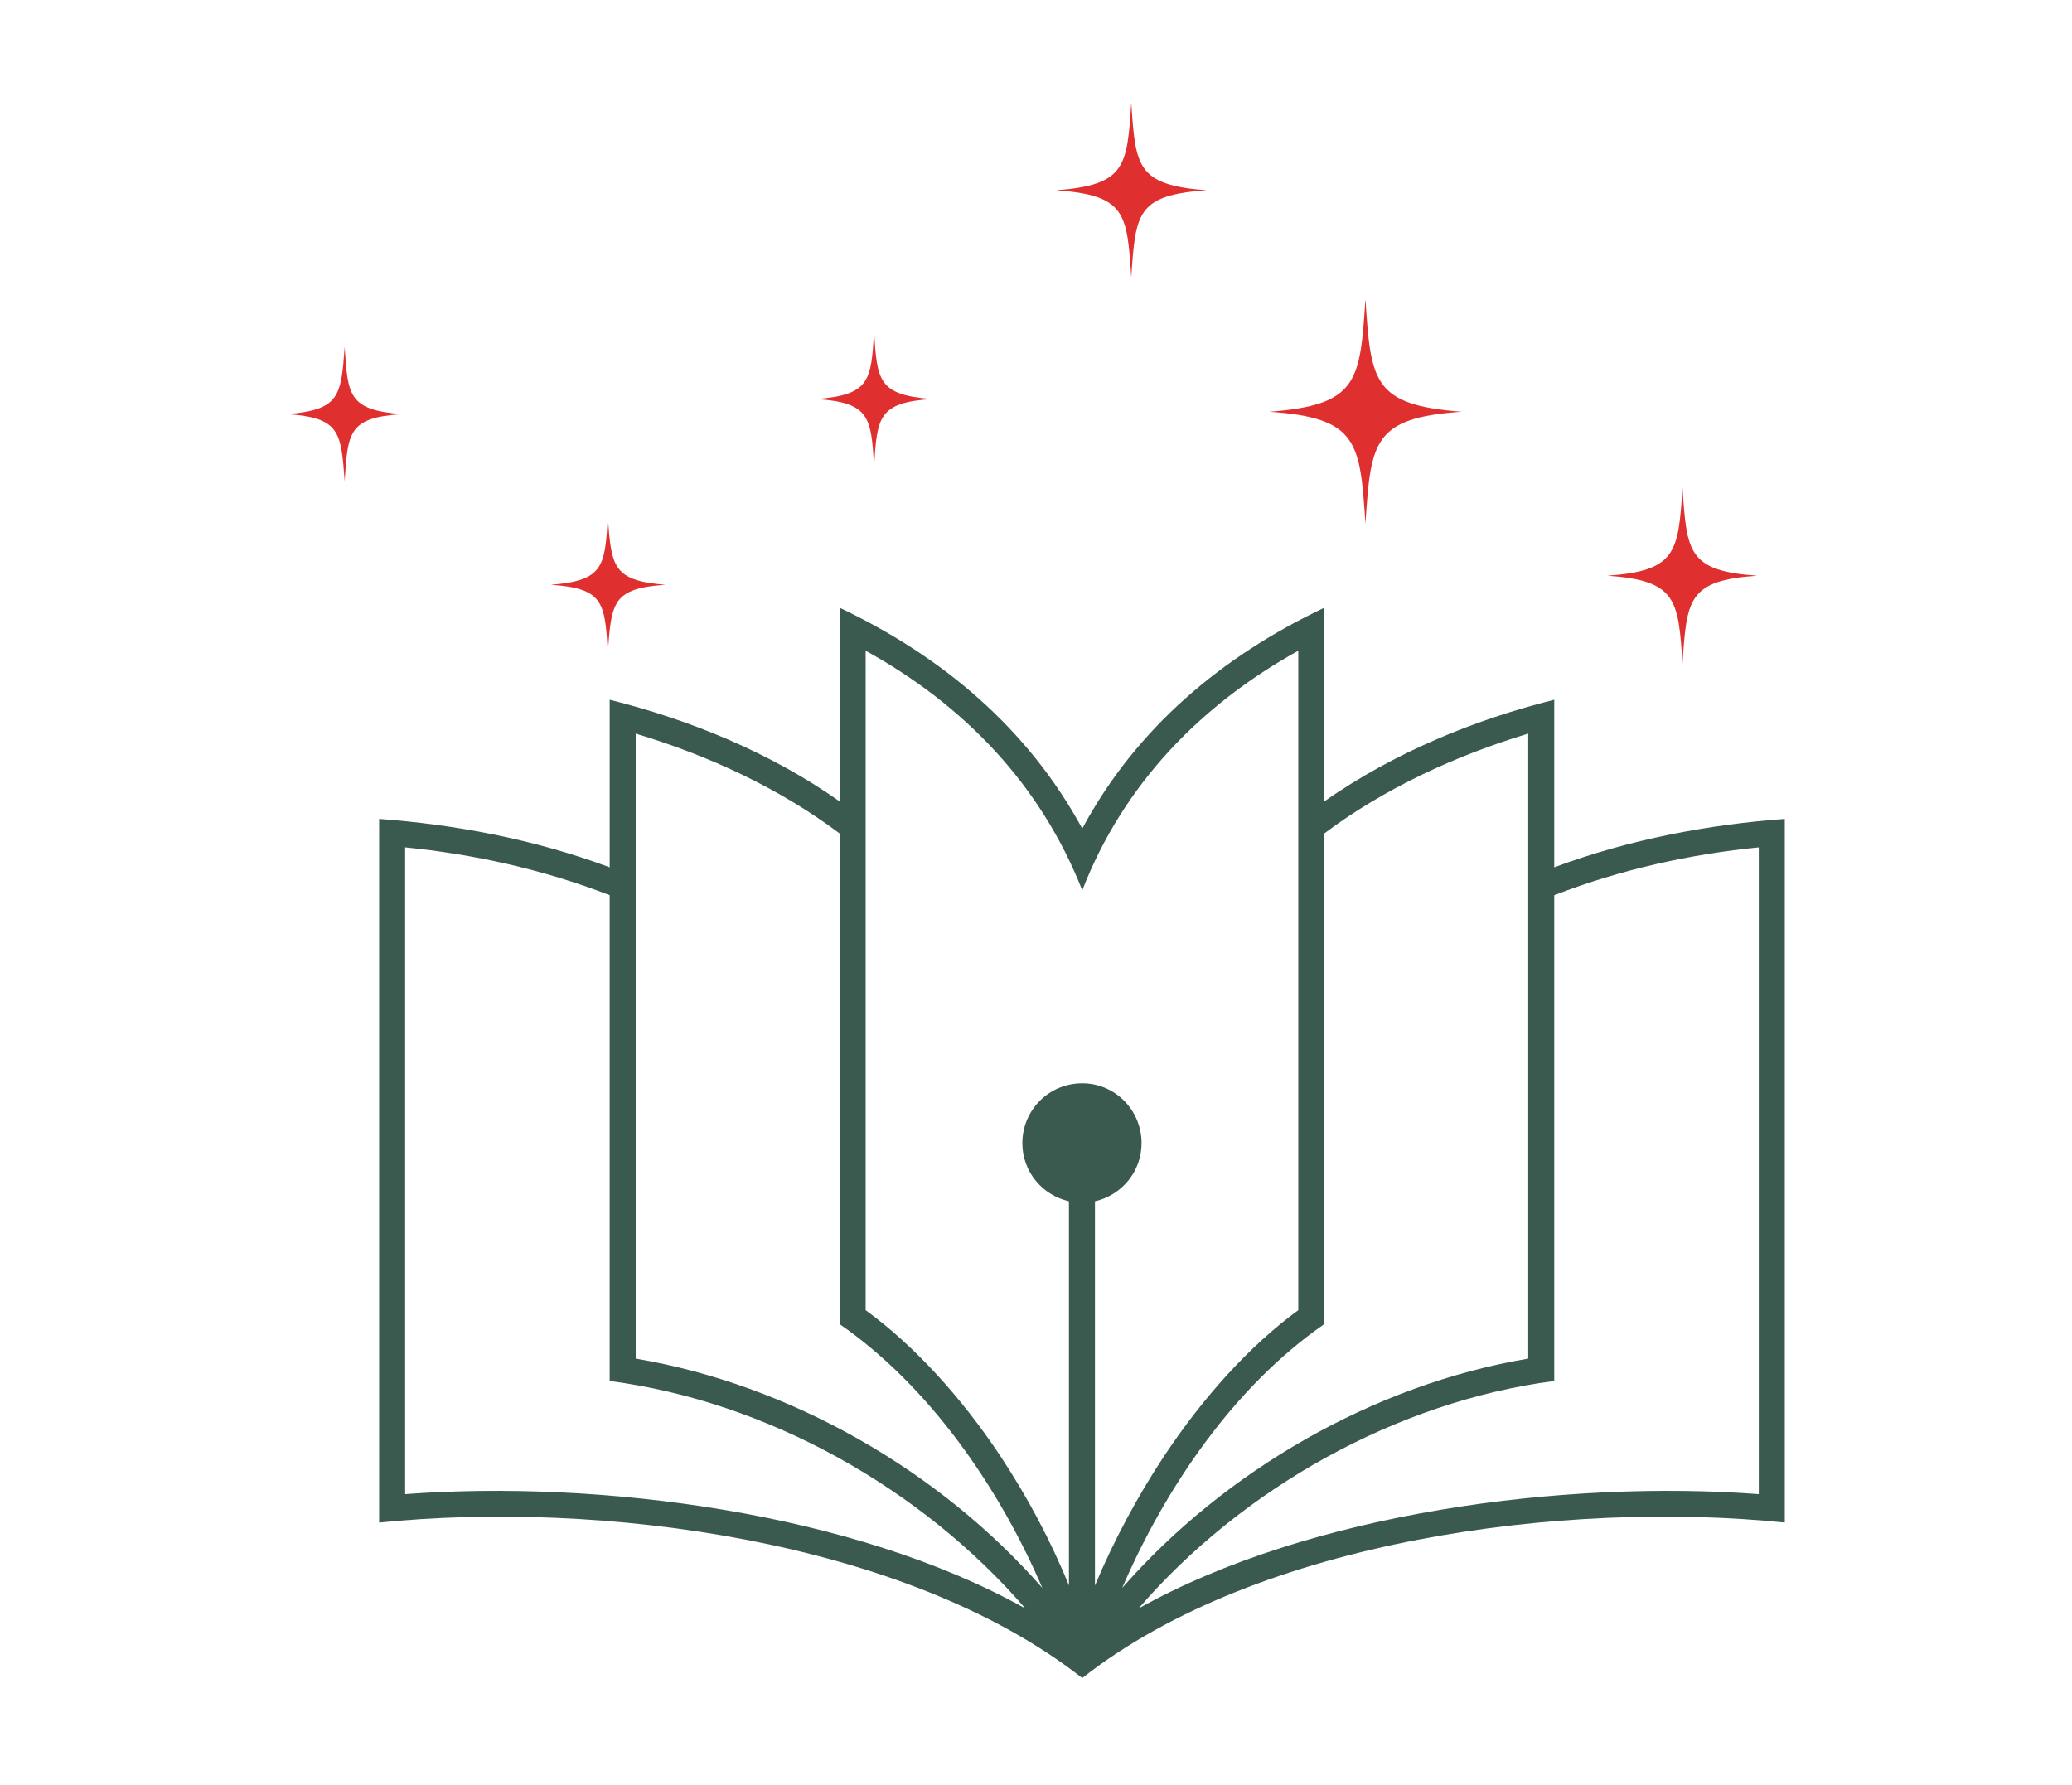
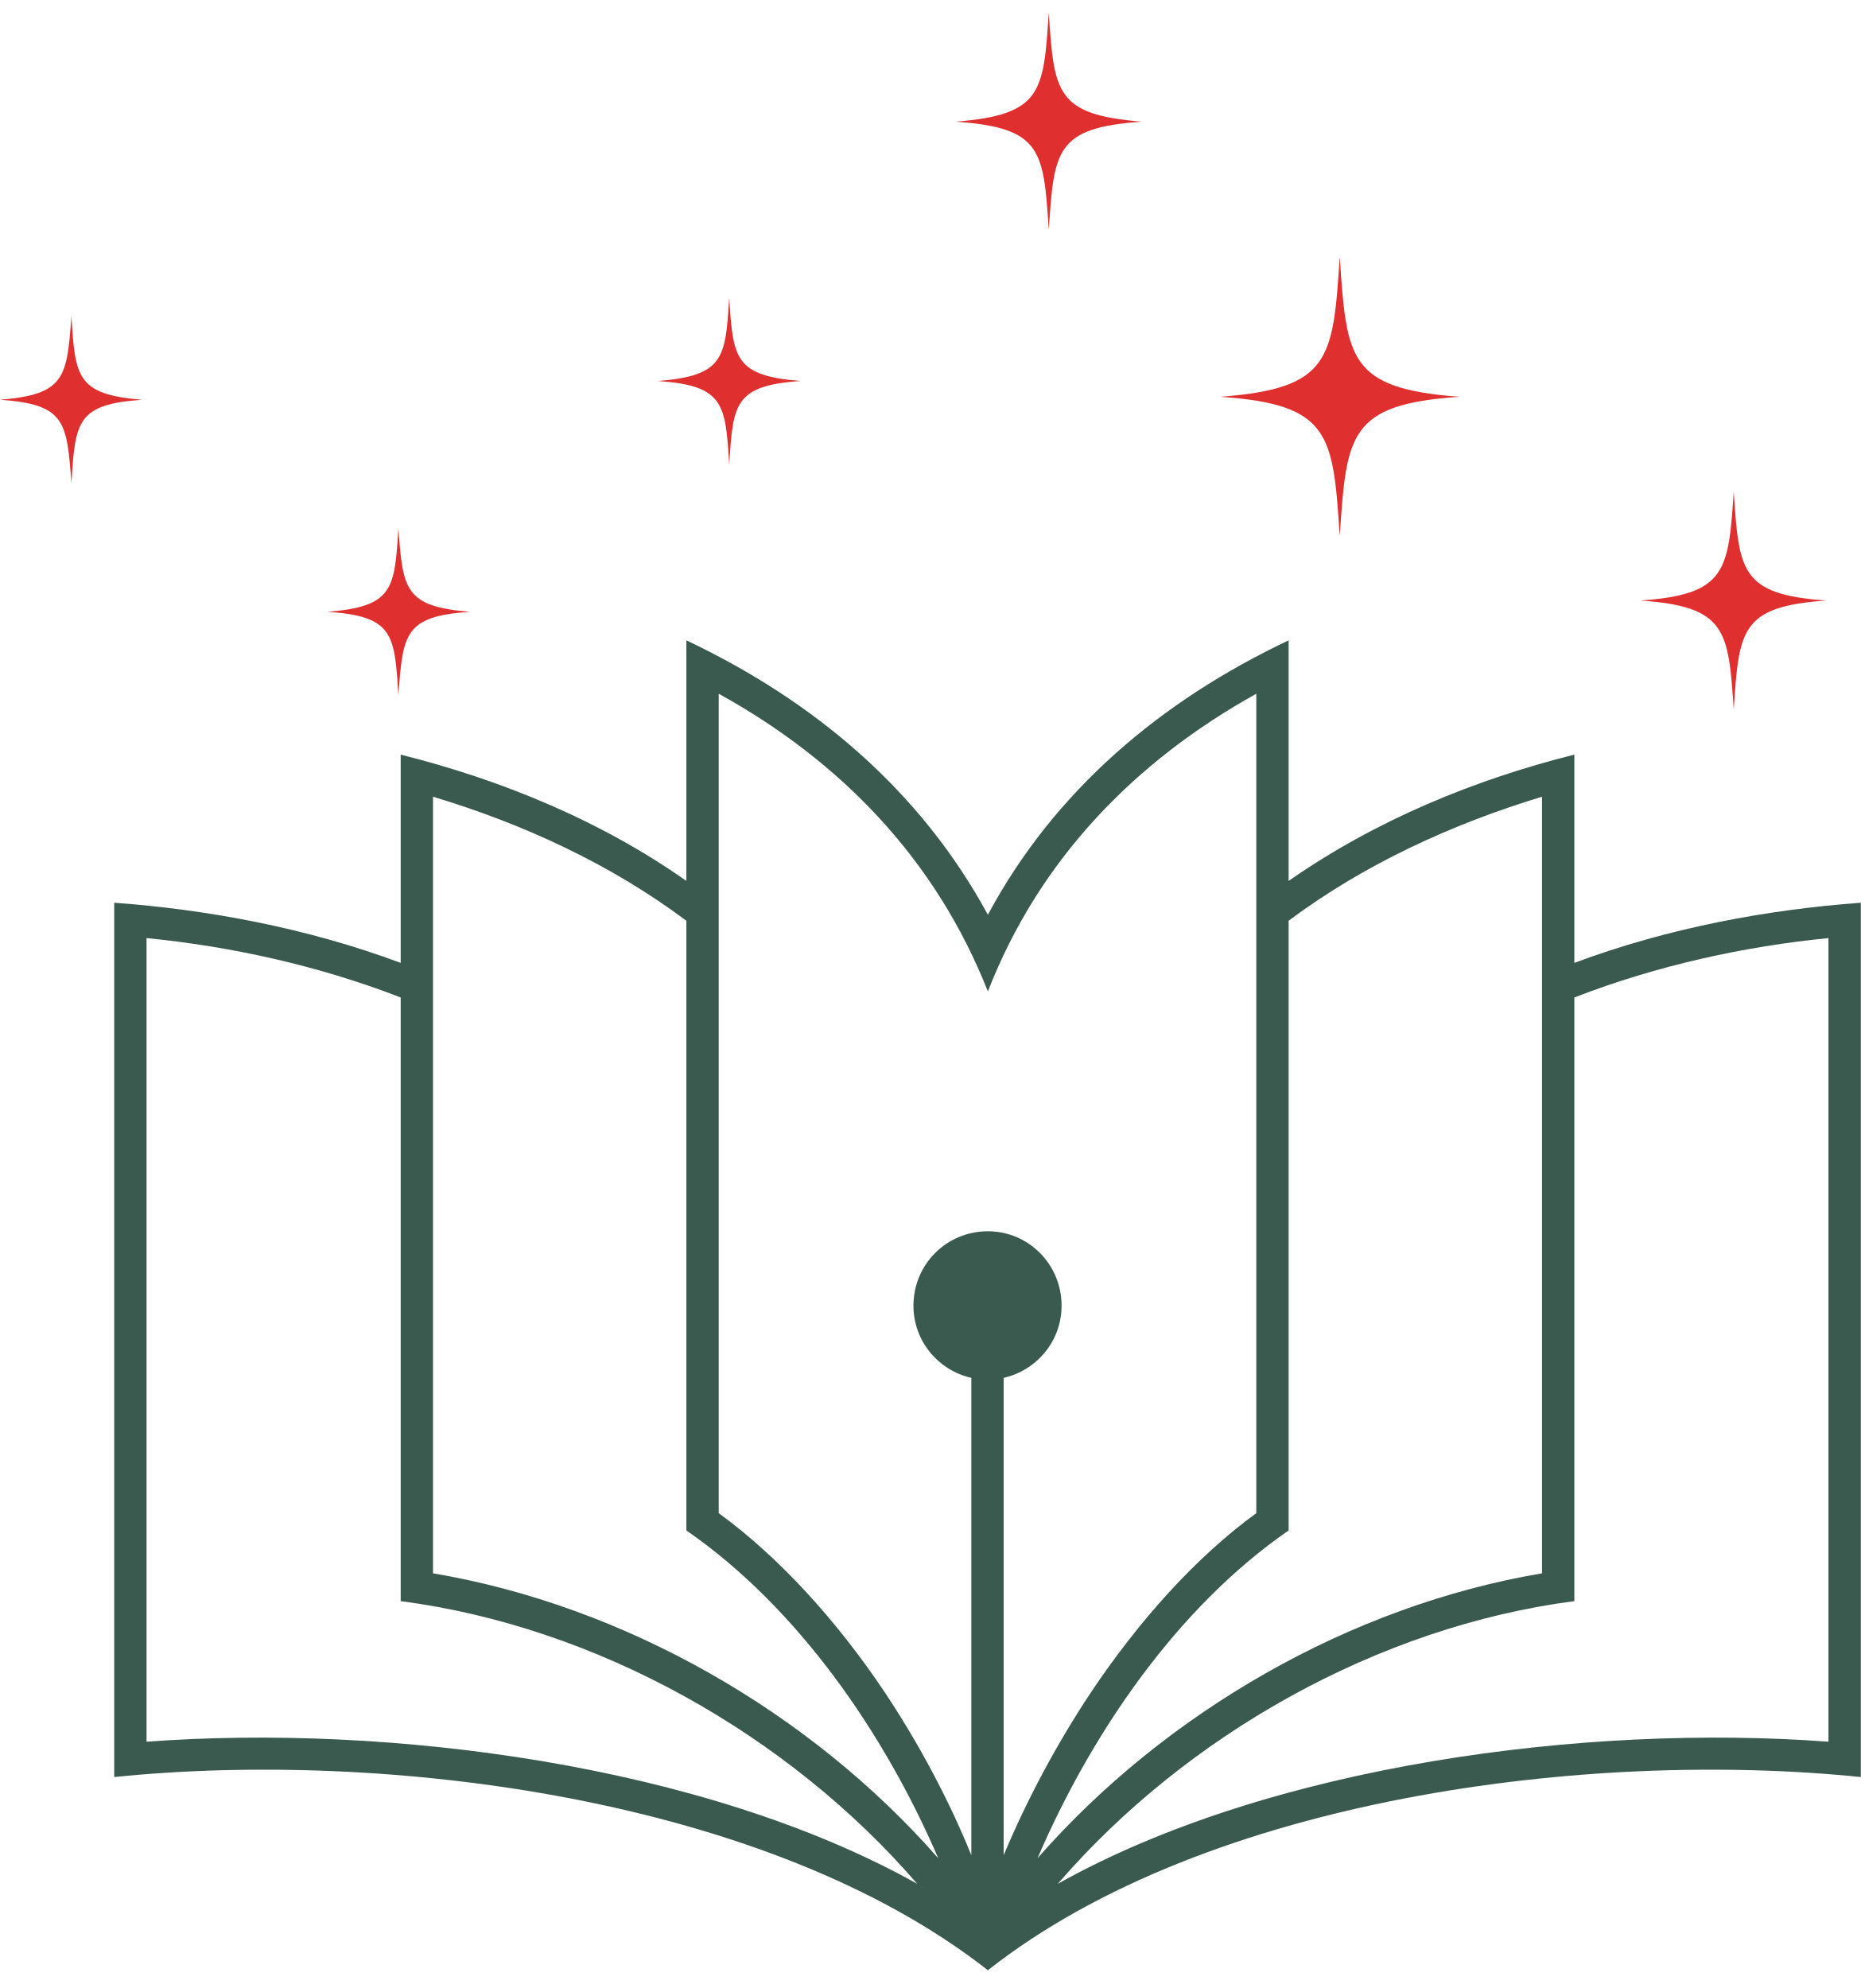
- <svg xmlns="http://www.w3.org/2000/svg" width="101" height="87" viewBox="0 0 101 87" fill="none">
-   <path fill-rule="evenodd" clip-rule="evenodd" d="M52.755 43.404C54.761 38.242 58.507 34.378 63.285 31.724V63.874C60.896 65.615 58.654 68.122 56.766 70.953C55.439 72.959 54.289 75.112 53.374 77.295V58.565C54.672 58.27 55.646 57.12 55.646 55.733C55.646 54.111 54.348 52.813 52.755 52.813C51.133 52.813 49.835 54.111 49.835 55.733C49.835 57.12 50.808 58.27 52.106 58.565V77.295C51.221 75.112 50.071 72.959 48.744 70.953C46.856 68.121 44.585 65.614 42.196 63.874V31.724C47.003 34.378 50.72 38.242 52.755 43.404ZM52.755 81.808C61.368 75.024 76.352 73.136 87 74.227V39.923C83.372 40.189 79.478 40.897 75.762 42.283V34.113C71.869 35.086 67.975 36.679 64.553 39.068V29.629C59.569 31.989 55.38 35.499 52.755 40.395C50.1 35.499 45.912 31.989 40.927 29.629V39.068C37.535 36.679 33.612 35.086 29.719 34.113V42.283C26.002 40.897 22.109 40.189 18.481 39.923V74.228C29.129 73.136 44.113 75.024 52.755 81.808ZM40.927 40.631C37.977 38.419 34.526 36.826 30.987 35.764V66.234C38.508 67.502 45.794 71.691 50.808 77.413C48.714 72.546 45.322 67.591 40.927 64.552V40.631ZM49.982 78.416C44.939 72.576 37.417 68.328 29.718 67.325V43.64C26.444 42.371 23.023 41.634 19.749 41.31V72.841C29.217 72.133 41.605 73.726 49.982 78.416ZM64.553 40.631C67.503 38.419 70.984 36.826 74.494 35.764V66.234C66.972 67.502 59.716 71.691 54.702 77.413C56.796 72.546 60.158 67.591 64.553 64.552L64.553 40.631ZM55.498 78.416C60.542 72.576 68.064 68.328 75.762 67.325V43.64C79.036 42.371 82.458 41.634 85.732 41.31V72.841C76.293 72.133 63.875 73.726 55.498 78.416Z" fill="#3B5A4F" />
-   <path fill-rule="evenodd" clip-rule="evenodd" d="M85.643 28.066C82.281 27.83 82.222 26.916 82.015 23.789C81.809 26.916 81.72 27.83 78.358 28.066C81.72 28.302 81.809 29.216 82.015 32.343C82.222 29.216 82.281 28.302 85.643 28.066Z" fill="#DF2F2F" />
-   <path fill-rule="evenodd" clip-rule="evenodd" d="M71.249 20.073C66.913 19.748 66.825 18.598 66.559 14.586C66.294 18.598 66.205 19.748 61.869 20.073C66.205 20.368 66.294 21.547 66.559 25.529C66.825 21.547 66.913 20.368 71.249 20.073Z" fill="#DF2F2F" />
-   <path fill-rule="evenodd" clip-rule="evenodd" d="M58.802 9.277C55.41 9.012 55.351 8.127 55.144 5C54.938 8.127 54.879 9.012 51.487 9.277C54.879 9.513 54.938 10.398 55.144 13.524C55.351 10.398 55.41 9.513 58.802 9.277Z" fill="#DF2F2F" />
-   <path fill-rule="evenodd" clip-rule="evenodd" d="M45.41 19.453C42.815 19.247 42.756 18.568 42.608 16.179C42.461 18.568 42.402 19.247 39.806 19.453C42.402 19.63 42.461 20.338 42.608 22.727C42.756 20.338 42.815 19.63 45.41 19.453Z" fill="#DF2F2F" />
-   <path fill-rule="evenodd" clip-rule="evenodd" d="M32.431 28.508C29.865 28.302 29.806 27.623 29.629 25.234C29.482 27.623 29.423 28.302 26.857 28.508C29.423 28.685 29.482 29.364 29.629 31.782C29.806 29.364 29.865 28.685 32.431 28.508Z" fill="#DF2F2F" />
-   <path fill-rule="evenodd" clip-rule="evenodd" d="M19.575 20.189C17.009 19.982 16.95 19.304 16.802 16.915C16.625 19.304 16.566 19.982 14 20.189C16.566 20.366 16.625 21.044 16.802 23.463C16.95 21.044 17.009 20.366 19.575 20.189Z" fill="#DF2F2F" />
+ <svg xmlns="http://www.w3.org/2000/svg" width="73" height="78" viewBox="0 0 73 78" fill="none">
+   <path fill-rule="evenodd" clip-rule="evenodd" d="M38.755 38.9C40.761 33.738 44.507 29.874 49.285 27.219V59.37C46.896 61.11 44.654 63.617 42.766 66.449C41.439 68.455 40.289 70.608 39.374 72.791V54.061C40.672 53.766 41.646 52.615 41.646 51.229C41.646 49.607 40.348 48.309 38.755 48.309C37.133 48.309 35.835 49.607 35.835 51.229C35.835 52.615 36.808 53.766 38.106 54.061V72.791C37.221 70.608 36.071 68.455 34.744 66.449C32.856 63.617 30.585 61.11 28.196 59.37V27.219C33.003 29.874 36.72 33.738 38.755 38.9ZM38.755 77.304C47.368 70.519 62.352 68.632 73 69.723V35.419C69.372 35.685 65.478 36.393 61.762 37.779V29.608C57.869 30.582 53.975 32.175 50.553 34.564V25.125C45.569 27.485 41.38 30.995 38.755 35.891C36.1 30.995 31.912 27.485 26.927 25.125V34.564C23.535 32.175 19.612 30.582 15.719 29.608V37.779C12.002 36.393 8.109 35.685 4.481 35.419V69.723C15.129 68.632 30.113 70.52 38.755 77.304ZM26.927 36.127C23.977 33.915 20.526 32.322 16.987 31.26V61.73C24.508 62.998 31.794 67.186 36.808 72.909C34.714 68.042 31.322 63.086 26.927 60.048V36.127ZM35.982 73.912C30.939 68.071 23.417 63.824 15.719 62.821V39.136C12.444 37.867 9.023 37.13 5.749 36.806V68.337C15.217 67.629 27.605 69.222 35.982 73.912ZM50.553 36.127C53.503 33.915 56.984 32.322 60.494 31.26V61.73C52.972 62.998 45.716 67.186 40.702 72.909C42.796 68.042 46.158 63.086 50.553 60.048L50.553 36.127ZM41.498 73.912C46.542 68.071 54.064 63.824 61.762 62.821V39.136C65.036 37.867 68.458 37.13 71.732 36.806V68.337C62.293 67.629 49.875 69.222 41.498 73.912Z" fill="#3B5A4F" />
+   <path fill-rule="evenodd" clip-rule="evenodd" d="M71.643 23.562C68.281 23.326 68.222 22.412 68.015 19.285C67.809 22.412 67.72 23.326 64.358 23.562C67.72 23.798 67.809 24.712 68.015 27.839C68.222 24.712 68.281 23.798 71.643 23.562Z" fill="#DF2F2F" />
+   <path fill-rule="evenodd" clip-rule="evenodd" d="M57.249 15.568C52.913 15.244 52.825 14.094 52.559 10.082C52.294 14.094 52.205 15.244 47.869 15.568C52.205 15.864 52.294 17.043 52.559 21.025C52.825 17.043 52.913 15.864 57.249 15.568Z" fill="#DF2F2F" />
+   <path fill-rule="evenodd" clip-rule="evenodd" d="M44.802 4.773C41.41 4.507 41.351 3.623 41.144 0.496C40.938 3.622 40.879 4.507 37.487 4.773C40.879 5.009 40.938 5.894 41.144 9.02C41.351 5.894 41.41 5.009 44.802 4.773Z" fill="#DF2F2F" />
+   <path fill-rule="evenodd" clip-rule="evenodd" d="M31.41 14.949C28.815 14.742 28.756 14.064 28.608 11.675C28.461 14.064 28.402 14.742 25.806 14.949C28.402 15.126 28.461 15.834 28.608 18.223C28.756 15.834 28.815 15.126 31.41 14.949Z" fill="#DF2F2F" />
+   <path fill-rule="evenodd" clip-rule="evenodd" d="M18.431 24.004C15.865 23.798 15.806 23.119 15.629 20.73C15.482 23.119 15.423 23.798 12.857 24.004C15.423 24.181 15.482 24.86 15.629 27.278C15.806 24.86 15.865 24.181 18.431 24.004Z" fill="#DF2F2F" />
+   <path fill-rule="evenodd" clip-rule="evenodd" d="M5.575 15.685C3.009 15.478 2.95 14.8 2.802 12.411C2.625 14.8 2.566 15.478 0 15.685C2.566 15.862 2.625 16.54 2.802 18.959C2.95 16.54 3.009 15.862 5.575 15.685Z" fill="#DF2F2F" />
</svg>
